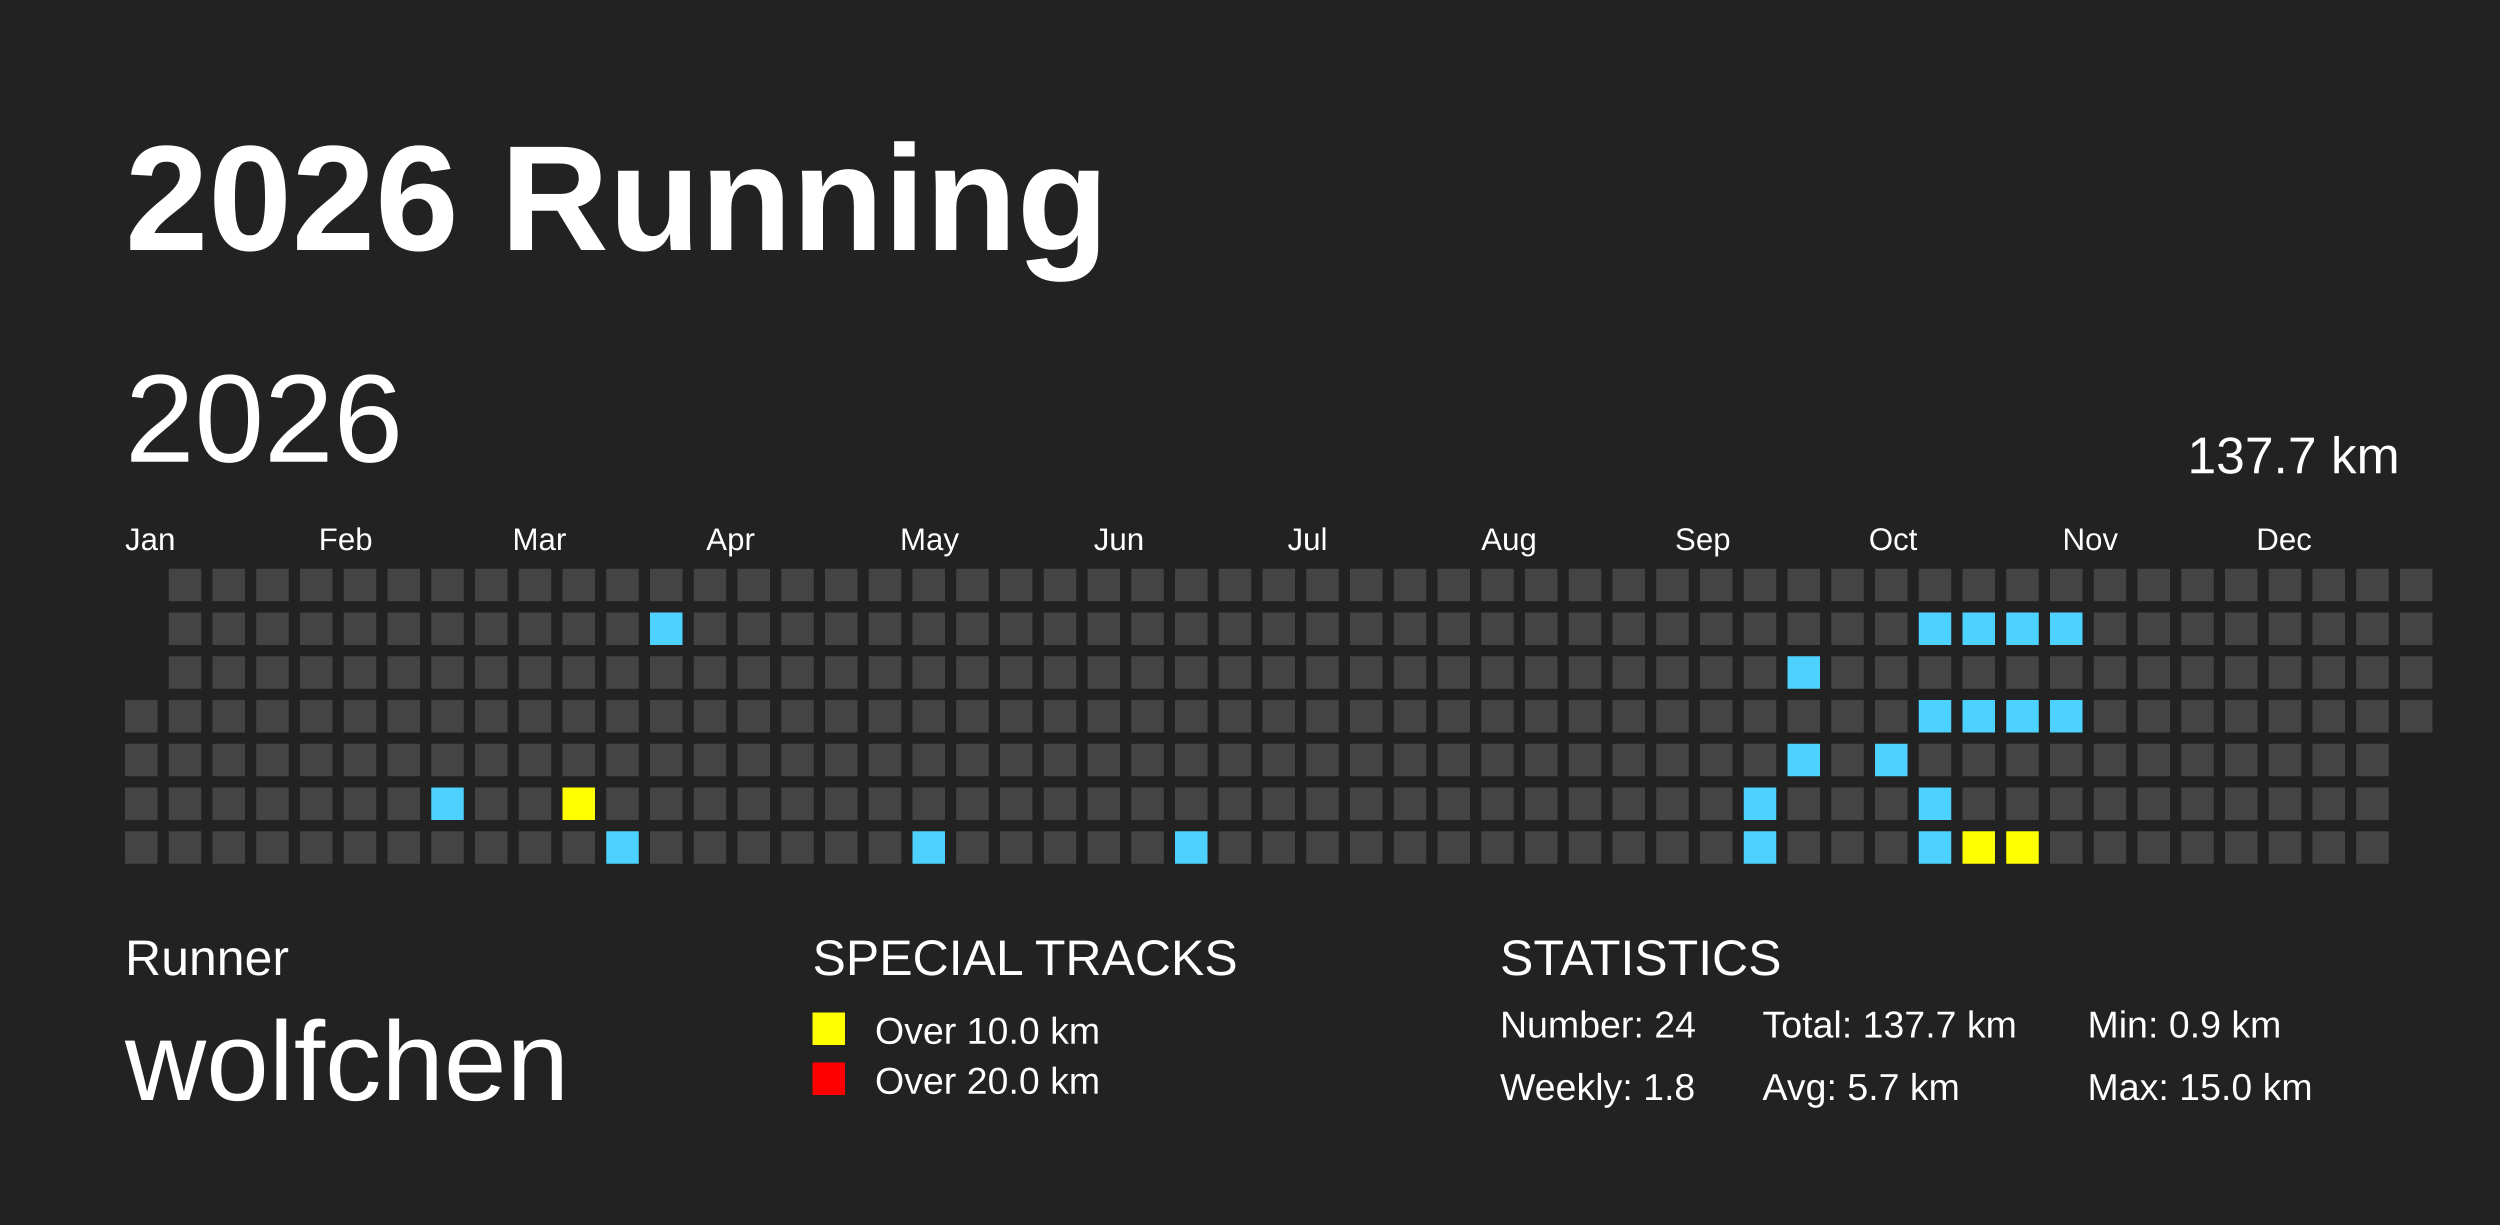
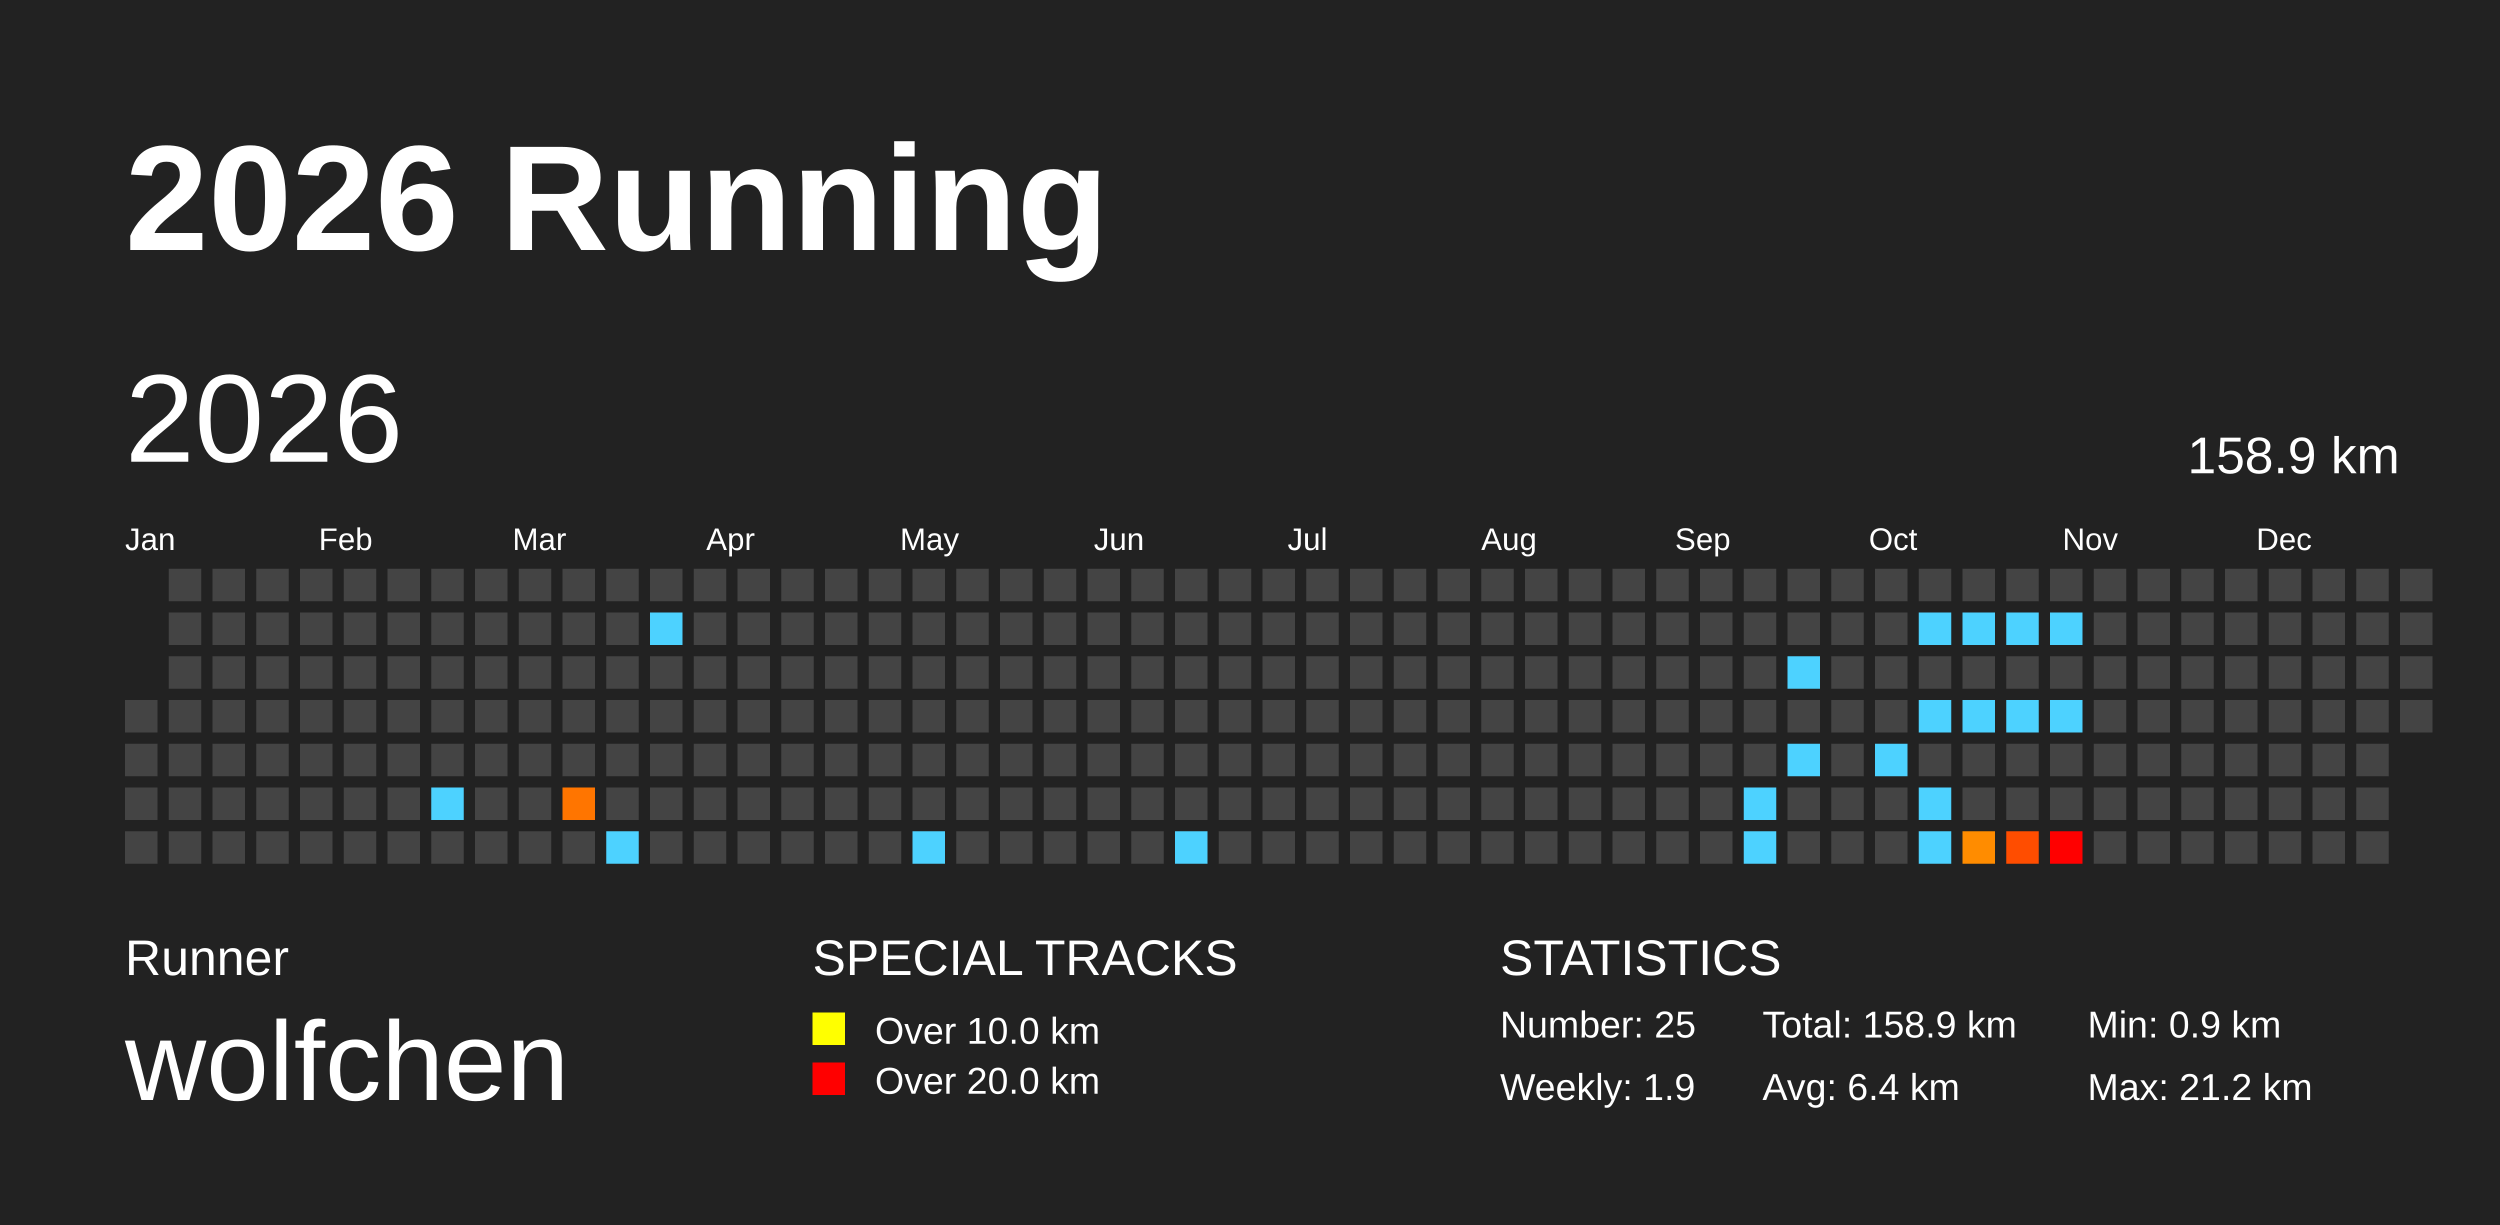
<svg xmlns="http://www.w3.org/2000/svg" baseProfile="full" height="98mm" version="1.1" viewBox="0,0,200,98" width="200mm">
  <defs />
  <rect fill="#222222" height="98" width="200" x="0" y="0" />
  <text fill="#FFFFFF" style="font-size:12px; font-family:Arial; font-weight:bold;" x="10" y="20">2026 Running</text>
  <text fill="#FFFFFF" style="font-size:4px; font-family:Arial" x="10" y="78">Runner</text>
  <text fill="#FFFFFF" style="font-size:9px; font-family:Arial" x="10" y="88">wolfchen</text>
  <text fill="#FFFFFF" style="font-size:4px; font-family:Arial" x="65" y="78">SPECIAL TRACKS</text>
  <rect fill="yellow" height="2.6" width="2.6" x="65" y="81" />
  <text fill="#FFFFFF" style="font-size:3px; font-family:Arial" x="70" y="83.5">Over 10.0 km</text>
  <rect fill="red" height="2.6" width="2.6" x="65" y="85" />
  <text fill="#FFFFFF" style="font-size:3px; font-family:Arial" x="70" y="87.5">Over 20.0 km</text>
  <text fill="#FFFFFF" style="font-size:4px; font-family:Arial" x="120" y="78">STATISTICS</text>
-   <text fill="#FFFFFF" style="font-size:3px; font-family:Arial" x="120" y="83">Number: 24</text>
-   <text fill="#FFFFFF" style="font-size:3px; font-family:Arial" x="120" y="88">Weekly: 1.8</text>
-   <text fill="#FFFFFF" style="font-size:3px; font-family:Arial" x="141" y="83">Total: 137.7 km</text>
-   <text fill="#FFFFFF" style="font-size:3px; font-family:Arial" x="141" y="88">Avg: 5.7 km</text>
+   <text fill="#FFFFFF" style="font-size:3px; font-family:Arial" x="120" y="83">Number: 25</text>
+   <text fill="#FFFFFF" style="font-size:3px; font-family:Arial" x="120" y="88">Weekly: 1.9</text>
+   <text fill="#FFFFFF" style="font-size:3px; font-family:Arial" x="141" y="83">Total: 158.9 km</text>
+   <text fill="#FFFFFF" style="font-size:3px; font-family:Arial" x="141" y="88">Avg: 6.4 km</text>
  <text fill="#FFFFFF" style="font-size:3px; font-family:Arial" x="167" y="83">Min: 0.9 km</text>
-   <text fill="#FFFFFF" style="font-size:3px; font-family:Arial" x="167" y="88">Max: 15.0 km</text>
+   <text fill="#FFFFFF" style="font-size:3px; font-family:Arial" x="167" y="88">Max: 21.2 km</text>
  <text dominant-baseline="hanging" fill="#FFFFFF" style="font-size:10.0px; font-family:Arial;" x="10" y="30">2026</text>
-   <text dominant-baseline="hanging" fill="#FFFFFF" style="font-size:4.125px; font-family:Arial;" x="175" y="35">137.7 km</text>
+   <text dominant-baseline="hanging" fill="#FFFFFF" style="font-size:4.125px; font-family:Arial;" x="175" y="35">158.9 km</text>
  <text fill="#FFFFFF" style="font-size:2.5px; font-family:Arial" x="10.0" y="44">Jan</text>
  <text fill="#FFFFFF" style="font-size:2.5px; font-family:Arial" x="25.5" y="44">Feb</text>
  <text fill="#FFFFFF" style="font-size:2.5px; font-family:Arial" x="41.0" y="44">Mar</text>
  <text fill="#FFFFFF" style="font-size:2.5px; font-family:Arial" x="56.5" y="44">Apr</text>
  <text fill="#FFFFFF" style="font-size:2.5px; font-family:Arial" x="72.0" y="44">May</text>
  <text fill="#FFFFFF" style="font-size:2.5px; font-family:Arial" x="87.5" y="44">Jun</text>
  <text fill="#FFFFFF" style="font-size:2.5px; font-family:Arial" x="103.0" y="44">Jul</text>
  <text fill="#FFFFFF" style="font-size:2.5px; font-family:Arial" x="118.5" y="44">Aug</text>
  <text fill="#FFFFFF" style="font-size:2.5px; font-family:Arial" x="134.0" y="44">Sep</text>
  <text fill="#FFFFFF" style="font-size:2.5px; font-family:Arial" x="149.5" y="44">Oct</text>
  <text fill="#FFFFFF" style="font-size:2.5px; font-family:Arial" x="165.0" y="44">Nov</text>
  <text fill="#FFFFFF" style="font-size:2.5px; font-family:Arial" x="180.5" y="44">Dec</text>
  <rect fill="#444444" height="2.6" width="2.6" x="10.0" y="56.0" />
  <rect fill="#444444" height="2.6" width="2.6" x="10.0" y="59.5" />
  <rect fill="#444444" height="2.6" width="2.6" x="10.0" y="63.0" />
  <rect fill="#444444" height="2.6" width="2.6" x="10.0" y="66.5" />
  <rect fill="#444444" height="2.6" width="2.6" x="13.5" y="45.5" />
  <rect fill="#444444" height="2.6" width="2.6" x="13.5" y="49.0" />
  <rect fill="#444444" height="2.6" width="2.6" x="13.5" y="52.5" />
  <rect fill="#444444" height="2.6" width="2.6" x="13.5" y="56.0" />
  <rect fill="#444444" height="2.6" width="2.6" x="13.5" y="59.5" />
  <rect fill="#444444" height="2.6" width="2.6" x="13.5" y="63.0" />
  <rect fill="#444444" height="2.6" width="2.6" x="13.5" y="66.5" />
  <rect fill="#444444" height="2.6" width="2.6" x="17.0" y="45.5" />
  <rect fill="#444444" height="2.6" width="2.6" x="17.0" y="49.0" />
  <rect fill="#444444" height="2.6" width="2.6" x="17.0" y="52.5" />
  <rect fill="#444444" height="2.6" width="2.6" x="17.0" y="56.0" />
  <rect fill="#444444" height="2.6" width="2.6" x="17.0" y="59.5" />
  <rect fill="#444444" height="2.6" width="2.6" x="17.0" y="63.0" />
  <rect fill="#444444" height="2.6" width="2.6" x="17.0" y="66.5" />
  <rect fill="#444444" height="2.6" width="2.6" x="20.5" y="45.5" />
  <rect fill="#444444" height="2.6" width="2.6" x="20.5" y="49.0" />
  <rect fill="#444444" height="2.6" width="2.6" x="20.5" y="52.5" />
  <rect fill="#444444" height="2.6" width="2.6" x="20.5" y="56.0" />
  <rect fill="#444444" height="2.6" width="2.6" x="20.5" y="59.5" />
  <rect fill="#444444" height="2.6" width="2.6" x="20.5" y="63.0" />
  <rect fill="#444444" height="2.6" width="2.6" x="20.5" y="66.5" />
  <rect fill="#444444" height="2.6" width="2.6" x="24.0" y="45.5" />
  <rect fill="#444444" height="2.6" width="2.6" x="24.0" y="49.0" />
  <rect fill="#444444" height="2.6" width="2.6" x="24.0" y="52.5" />
  <rect fill="#444444" height="2.6" width="2.6" x="24.0" y="56.0" />
  <rect fill="#444444" height="2.6" width="2.6" x="24.0" y="59.5" />
  <rect fill="#444444" height="2.6" width="2.6" x="24.0" y="63.0" />
  <rect fill="#444444" height="2.6" width="2.6" x="24.0" y="66.5" />
  <rect fill="#444444" height="2.6" width="2.6" x="27.5" y="45.5" />
  <rect fill="#444444" height="2.6" width="2.6" x="27.5" y="49.0" />
  <rect fill="#444444" height="2.6" width="2.6" x="27.5" y="52.5" />
  <rect fill="#444444" height="2.6" width="2.6" x="27.5" y="56.0" />
  <rect fill="#444444" height="2.6" width="2.6" x="27.5" y="59.5" />
  <rect fill="#444444" height="2.6" width="2.6" x="27.5" y="63.0" />
  <rect fill="#444444" height="2.6" width="2.6" x="27.5" y="66.5" />
  <rect fill="#444444" height="2.6" width="2.6" x="31.0" y="45.5" />
  <rect fill="#444444" height="2.6" width="2.6" x="31.0" y="49.0" />
  <rect fill="#444444" height="2.6" width="2.6" x="31.0" y="52.5" />
  <rect fill="#444444" height="2.6" width="2.6" x="31.0" y="56.0" />
  <rect fill="#444444" height="2.6" width="2.6" x="31.0" y="59.5" />
  <rect fill="#444444" height="2.6" width="2.6" x="31.0" y="63.0" />
  <rect fill="#444444" height="2.6" width="2.6" x="31.0" y="66.5" />
  <rect fill="#444444" height="2.6" width="2.6" x="34.5" y="45.5" />
  <rect fill="#444444" height="2.6" width="2.6" x="34.5" y="49.0" />
  <rect fill="#444444" height="2.6" width="2.6" x="34.5" y="52.5" />
  <rect fill="#444444" height="2.6" width="2.6" x="34.5" y="56.0" />
  <rect fill="#444444" height="2.6" width="2.6" x="34.5" y="59.5" />
-   <rect fill="#4DD2FF" height="2.6" width="2.6" x="34.5" y="63.0" />
+   <rect fill="#4dd2ff" height="2.6" width="2.6" x="34.5" y="63.0" />
  <rect fill="#444444" height="2.6" width="2.6" x="34.5" y="66.5" />
  <rect fill="#444444" height="2.6" width="2.6" x="38.0" y="45.5" />
  <rect fill="#444444" height="2.6" width="2.6" x="38.0" y="49.0" />
  <rect fill="#444444" height="2.6" width="2.6" x="38.0" y="52.5" />
  <rect fill="#444444" height="2.6" width="2.6" x="38.0" y="56.0" />
  <rect fill="#444444" height="2.6" width="2.6" x="38.0" y="59.5" />
  <rect fill="#444444" height="2.6" width="2.6" x="38.0" y="63.0" />
  <rect fill="#444444" height="2.6" width="2.6" x="38.0" y="66.5" />
  <rect fill="#444444" height="2.6" width="2.6" x="41.5" y="45.5" />
  <rect fill="#444444" height="2.6" width="2.6" x="41.5" y="49.0" />
  <rect fill="#444444" height="2.6" width="2.6" x="41.5" y="52.5" />
  <rect fill="#444444" height="2.6" width="2.6" x="41.5" y="56.0" />
  <rect fill="#444444" height="2.6" width="2.6" x="41.5" y="59.5" />
  <rect fill="#444444" height="2.6" width="2.6" x="41.5" y="63.0" />
  <rect fill="#444444" height="2.6" width="2.6" x="41.5" y="66.5" />
  <rect fill="#444444" height="2.6" width="2.6" x="45.0" y="45.5" />
  <rect fill="#444444" height="2.6" width="2.6" x="45.0" y="49.0" />
  <rect fill="#444444" height="2.6" width="2.6" x="45.0" y="52.5" />
  <rect fill="#444444" height="2.6" width="2.6" x="45.0" y="56.0" />
  <rect fill="#444444" height="2.6" width="2.6" x="45.0" y="59.5" />
-   <rect fill="yellow" height="2.6" width="2.6" x="45.0" y="63.0" />
+   <rect fill="#ff7500" height="2.6" width="2.6" x="45.0" y="63.0" />
  <rect fill="#444444" height="2.6" width="2.6" x="45.0" y="66.5" />
  <rect fill="#444444" height="2.6" width="2.6" x="48.5" y="45.5" />
  <rect fill="#444444" height="2.6" width="2.6" x="48.5" y="49.0" />
  <rect fill="#444444" height="2.6" width="2.6" x="48.5" y="52.5" />
  <rect fill="#444444" height="2.6" width="2.6" x="48.5" y="56.0" />
  <rect fill="#444444" height="2.6" width="2.6" x="48.5" y="59.5" />
  <rect fill="#444444" height="2.6" width="2.6" x="48.5" y="63.0" />
-   <rect fill="#4DD2FF" height="2.6" width="2.6" x="48.5" y="66.5" />
+   <rect fill="#4dd2ff" height="2.6" width="2.6" x="48.5" y="66.5" />
  <rect fill="#444444" height="2.6" width="2.6" x="52.0" y="45.5" />
-   <rect fill="#4DD2FF" height="2.6" width="2.6" x="52.0" y="49.0" />
+   <rect fill="#4dd2ff" height="2.6" width="2.6" x="52.0" y="49.0" />
  <rect fill="#444444" height="2.6" width="2.6" x="52.0" y="52.5" />
  <rect fill="#444444" height="2.6" width="2.6" x="52.0" y="56.0" />
  <rect fill="#444444" height="2.6" width="2.6" x="52.0" y="59.5" />
  <rect fill="#444444" height="2.6" width="2.6" x="52.0" y="63.0" />
  <rect fill="#444444" height="2.6" width="2.6" x="52.0" y="66.5" />
  <rect fill="#444444" height="2.6" width="2.6" x="55.5" y="45.5" />
  <rect fill="#444444" height="2.6" width="2.6" x="55.5" y="49.0" />
  <rect fill="#444444" height="2.6" width="2.6" x="55.5" y="52.5" />
  <rect fill="#444444" height="2.6" width="2.6" x="55.5" y="56.0" />
  <rect fill="#444444" height="2.6" width="2.6" x="55.5" y="59.5" />
  <rect fill="#444444" height="2.6" width="2.6" x="55.5" y="63.0" />
  <rect fill="#444444" height="2.6" width="2.6" x="55.5" y="66.5" />
  <rect fill="#444444" height="2.6" width="2.6" x="59.0" y="45.5" />
  <rect fill="#444444" height="2.6" width="2.6" x="59.0" y="49.0" />
  <rect fill="#444444" height="2.6" width="2.6" x="59.0" y="52.5" />
  <rect fill="#444444" height="2.6" width="2.6" x="59.0" y="56.0" />
  <rect fill="#444444" height="2.6" width="2.6" x="59.0" y="59.5" />
  <rect fill="#444444" height="2.6" width="2.6" x="59.0" y="63.0" />
  <rect fill="#444444" height="2.6" width="2.6" x="59.0" y="66.5" />
  <rect fill="#444444" height="2.6" width="2.6" x="62.5" y="45.5" />
  <rect fill="#444444" height="2.6" width="2.6" x="62.5" y="49.0" />
  <rect fill="#444444" height="2.6" width="2.6" x="62.5" y="52.5" />
  <rect fill="#444444" height="2.6" width="2.6" x="62.5" y="56.0" />
  <rect fill="#444444" height="2.6" width="2.6" x="62.5" y="59.5" />
  <rect fill="#444444" height="2.6" width="2.6" x="62.5" y="63.0" />
  <rect fill="#444444" height="2.6" width="2.6" x="62.5" y="66.5" />
  <rect fill="#444444" height="2.6" width="2.6" x="66.0" y="45.5" />
  <rect fill="#444444" height="2.6" width="2.6" x="66.0" y="49.0" />
  <rect fill="#444444" height="2.6" width="2.6" x="66.0" y="52.5" />
  <rect fill="#444444" height="2.6" width="2.6" x="66.0" y="56.0" />
  <rect fill="#444444" height="2.6" width="2.6" x="66.0" y="59.5" />
  <rect fill="#444444" height="2.6" width="2.6" x="66.0" y="63.0" />
  <rect fill="#444444" height="2.6" width="2.6" x="66.0" y="66.5" />
  <rect fill="#444444" height="2.6" width="2.6" x="69.5" y="45.5" />
  <rect fill="#444444" height="2.6" width="2.6" x="69.5" y="49.0" />
  <rect fill="#444444" height="2.6" width="2.6" x="69.5" y="52.5" />
  <rect fill="#444444" height="2.6" width="2.6" x="69.5" y="56.0" />
  <rect fill="#444444" height="2.6" width="2.6" x="69.5" y="59.5" />
  <rect fill="#444444" height="2.6" width="2.6" x="69.5" y="63.0" />
  <rect fill="#444444" height="2.6" width="2.6" x="69.5" y="66.5" />
  <rect fill="#444444" height="2.6" width="2.6" x="73.0" y="45.5" />
  <rect fill="#444444" height="2.6" width="2.6" x="73.0" y="49.0" />
  <rect fill="#444444" height="2.6" width="2.6" x="73.0" y="52.5" />
  <rect fill="#444444" height="2.6" width="2.6" x="73.0" y="56.0" />
  <rect fill="#444444" height="2.6" width="2.6" x="73.0" y="59.5" />
  <rect fill="#444444" height="2.6" width="2.6" x="73.0" y="63.0" />
-   <rect fill="#4DD2FF" height="2.6" width="2.6" x="73.0" y="66.5" />
+   <rect fill="#4dd2ff" height="2.6" width="2.6" x="73.0" y="66.5" />
  <rect fill="#444444" height="2.6" width="2.6" x="76.5" y="45.5" />
  <rect fill="#444444" height="2.6" width="2.6" x="76.5" y="49.0" />
  <rect fill="#444444" height="2.6" width="2.6" x="76.5" y="52.5" />
  <rect fill="#444444" height="2.6" width="2.6" x="76.5" y="56.0" />
  <rect fill="#444444" height="2.6" width="2.6" x="76.5" y="59.5" />
  <rect fill="#444444" height="2.6" width="2.6" x="76.5" y="63.0" />
  <rect fill="#444444" height="2.6" width="2.6" x="76.5" y="66.5" />
  <rect fill="#444444" height="2.6" width="2.6" x="80.0" y="45.5" />
  <rect fill="#444444" height="2.6" width="2.6" x="80.0" y="49.0" />
  <rect fill="#444444" height="2.6" width="2.6" x="80.0" y="52.5" />
  <rect fill="#444444" height="2.6" width="2.6" x="80.0" y="56.0" />
  <rect fill="#444444" height="2.6" width="2.6" x="80.0" y="59.5" />
  <rect fill="#444444" height="2.6" width="2.6" x="80.0" y="63.0" />
  <rect fill="#444444" height="2.6" width="2.6" x="80.0" y="66.5" />
  <rect fill="#444444" height="2.6" width="2.6" x="83.5" y="45.5" />
  <rect fill="#444444" height="2.6" width="2.6" x="83.5" y="49.0" />
  <rect fill="#444444" height="2.6" width="2.6" x="83.5" y="52.5" />
  <rect fill="#444444" height="2.6" width="2.6" x="83.5" y="56.0" />
  <rect fill="#444444" height="2.6" width="2.6" x="83.5" y="59.5" />
  <rect fill="#444444" height="2.6" width="2.6" x="83.5" y="63.0" />
  <rect fill="#444444" height="2.6" width="2.6" x="83.5" y="66.5" />
  <rect fill="#444444" height="2.6" width="2.6" x="87.0" y="45.5" />
  <rect fill="#444444" height="2.6" width="2.6" x="87.0" y="49.0" />
  <rect fill="#444444" height="2.6" width="2.6" x="87.0" y="52.5" />
  <rect fill="#444444" height="2.6" width="2.6" x="87.0" y="56.0" />
  <rect fill="#444444" height="2.6" width="2.6" x="87.0" y="59.5" />
  <rect fill="#444444" height="2.6" width="2.6" x="87.0" y="63.0" />
  <rect fill="#444444" height="2.6" width="2.6" x="87.0" y="66.5" />
  <rect fill="#444444" height="2.6" width="2.6" x="90.5" y="45.5" />
  <rect fill="#444444" height="2.6" width="2.6" x="90.5" y="49.0" />
  <rect fill="#444444" height="2.6" width="2.6" x="90.5" y="52.5" />
  <rect fill="#444444" height="2.6" width="2.6" x="90.5" y="56.0" />
  <rect fill="#444444" height="2.6" width="2.6" x="90.5" y="59.5" />
  <rect fill="#444444" height="2.6" width="2.6" x="90.5" y="63.0" />
  <rect fill="#444444" height="2.6" width="2.6" x="90.5" y="66.5" />
  <rect fill="#444444" height="2.6" width="2.6" x="94.0" y="45.5" />
  <rect fill="#444444" height="2.6" width="2.6" x="94.0" y="49.0" />
  <rect fill="#444444" height="2.6" width="2.6" x="94.0" y="52.5" />
  <rect fill="#444444" height="2.6" width="2.6" x="94.0" y="56.0" />
  <rect fill="#444444" height="2.6" width="2.6" x="94.0" y="59.5" />
  <rect fill="#444444" height="2.6" width="2.6" x="94.0" y="63.0" />
-   <rect fill="#4DD2FF" height="2.6" width="2.6" x="94.0" y="66.5" />
+   <rect fill="#4dd2ff" height="2.6" width="2.6" x="94.0" y="66.5" />
  <rect fill="#444444" height="2.6" width="2.6" x="97.5" y="45.5" />
  <rect fill="#444444" height="2.6" width="2.6" x="97.5" y="49.0" />
  <rect fill="#444444" height="2.6" width="2.6" x="97.5" y="52.5" />
  <rect fill="#444444" height="2.6" width="2.6" x="97.5" y="56.0" />
  <rect fill="#444444" height="2.6" width="2.6" x="97.5" y="59.5" />
  <rect fill="#444444" height="2.6" width="2.6" x="97.5" y="63.0" />
  <rect fill="#444444" height="2.6" width="2.6" x="97.5" y="66.5" />
  <rect fill="#444444" height="2.6" width="2.6" x="101.0" y="45.5" />
  <rect fill="#444444" height="2.6" width="2.6" x="101.0" y="49.0" />
  <rect fill="#444444" height="2.6" width="2.6" x="101.0" y="52.5" />
  <rect fill="#444444" height="2.6" width="2.6" x="101.0" y="56.0" />
  <rect fill="#444444" height="2.6" width="2.6" x="101.0" y="59.5" />
  <rect fill="#444444" height="2.6" width="2.6" x="101.0" y="63.0" />
  <rect fill="#444444" height="2.6" width="2.6" x="101.0" y="66.5" />
  <rect fill="#444444" height="2.6" width="2.6" x="104.5" y="45.5" />
  <rect fill="#444444" height="2.6" width="2.6" x="104.5" y="49.0" />
  <rect fill="#444444" height="2.6" width="2.6" x="104.5" y="52.5" />
  <rect fill="#444444" height="2.6" width="2.6" x="104.5" y="56.0" />
  <rect fill="#444444" height="2.6" width="2.6" x="104.5" y="59.5" />
  <rect fill="#444444" height="2.6" width="2.6" x="104.5" y="63.0" />
  <rect fill="#444444" height="2.6" width="2.6" x="104.5" y="66.5" />
  <rect fill="#444444" height="2.6" width="2.6" x="108.0" y="45.5" />
  <rect fill="#444444" height="2.6" width="2.6" x="108.0" y="49.0" />
  <rect fill="#444444" height="2.6" width="2.6" x="108.0" y="52.5" />
  <rect fill="#444444" height="2.6" width="2.6" x="108.0" y="56.0" />
  <rect fill="#444444" height="2.6" width="2.6" x="108.0" y="59.5" />
  <rect fill="#444444" height="2.6" width="2.6" x="108.0" y="63.0" />
  <rect fill="#444444" height="2.6" width="2.6" x="108.0" y="66.5" />
  <rect fill="#444444" height="2.6" width="2.6" x="111.5" y="45.5" />
  <rect fill="#444444" height="2.6" width="2.6" x="111.5" y="49.0" />
  <rect fill="#444444" height="2.6" width="2.6" x="111.5" y="52.5" />
  <rect fill="#444444" height="2.6" width="2.6" x="111.5" y="56.0" />
  <rect fill="#444444" height="2.6" width="2.6" x="111.5" y="59.5" />
  <rect fill="#444444" height="2.6" width="2.6" x="111.5" y="63.0" />
  <rect fill="#444444" height="2.6" width="2.6" x="111.5" y="66.5" />
  <rect fill="#444444" height="2.6" width="2.6" x="115.0" y="45.5" />
  <rect fill="#444444" height="2.6" width="2.6" x="115.0" y="49.0" />
  <rect fill="#444444" height="2.6" width="2.6" x="115.0" y="52.5" />
  <rect fill="#444444" height="2.6" width="2.6" x="115.0" y="56.0" />
  <rect fill="#444444" height="2.6" width="2.6" x="115.0" y="59.5" />
  <rect fill="#444444" height="2.6" width="2.6" x="115.0" y="63.0" />
  <rect fill="#444444" height="2.6" width="2.6" x="115.0" y="66.5" />
  <rect fill="#444444" height="2.6" width="2.6" x="118.5" y="45.5" />
  <rect fill="#444444" height="2.6" width="2.6" x="118.5" y="49.0" />
  <rect fill="#444444" height="2.6" width="2.6" x="118.5" y="52.5" />
  <rect fill="#444444" height="2.6" width="2.6" x="118.5" y="56.0" />
  <rect fill="#444444" height="2.6" width="2.6" x="118.5" y="59.5" />
  <rect fill="#444444" height="2.6" width="2.6" x="118.5" y="63.0" />
  <rect fill="#444444" height="2.6" width="2.6" x="118.5" y="66.5" />
  <rect fill="#444444" height="2.6" width="2.6" x="122.0" y="45.5" />
  <rect fill="#444444" height="2.6" width="2.6" x="122.0" y="49.0" />
  <rect fill="#444444" height="2.6" width="2.6" x="122.0" y="52.5" />
  <rect fill="#444444" height="2.6" width="2.6" x="122.0" y="56.0" />
  <rect fill="#444444" height="2.6" width="2.6" x="122.0" y="59.5" />
  <rect fill="#444444" height="2.6" width="2.6" x="122.0" y="63.0" />
  <rect fill="#444444" height="2.6" width="2.6" x="122.0" y="66.5" />
  <rect fill="#444444" height="2.6" width="2.6" x="125.5" y="45.5" />
  <rect fill="#444444" height="2.6" width="2.6" x="125.5" y="49.0" />
  <rect fill="#444444" height="2.6" width="2.6" x="125.5" y="52.5" />
  <rect fill="#444444" height="2.6" width="2.6" x="125.5" y="56.0" />
  <rect fill="#444444" height="2.6" width="2.6" x="125.5" y="59.5" />
  <rect fill="#444444" height="2.6" width="2.6" x="125.5" y="63.0" />
  <rect fill="#444444" height="2.6" width="2.6" x="125.5" y="66.5" />
  <rect fill="#444444" height="2.6" width="2.6" x="129.0" y="45.5" />
  <rect fill="#444444" height="2.6" width="2.6" x="129.0" y="49.0" />
  <rect fill="#444444" height="2.6" width="2.6" x="129.0" y="52.5" />
  <rect fill="#444444" height="2.6" width="2.6" x="129.0" y="56.0" />
  <rect fill="#444444" height="2.6" width="2.6" x="129.0" y="59.5" />
  <rect fill="#444444" height="2.6" width="2.6" x="129.0" y="63.0" />
  <rect fill="#444444" height="2.6" width="2.6" x="129.0" y="66.5" />
  <rect fill="#444444" height="2.6" width="2.6" x="132.5" y="45.5" />
  <rect fill="#444444" height="2.6" width="2.6" x="132.5" y="49.0" />
  <rect fill="#444444" height="2.6" width="2.6" x="132.5" y="52.5" />
  <rect fill="#444444" height="2.6" width="2.6" x="132.5" y="56.0" />
  <rect fill="#444444" height="2.6" width="2.6" x="132.5" y="59.5" />
  <rect fill="#444444" height="2.6" width="2.6" x="132.5" y="63.0" />
  <rect fill="#444444" height="2.6" width="2.6" x="132.5" y="66.5" />
  <rect fill="#444444" height="2.6" width="2.6" x="136.0" y="45.5" />
  <rect fill="#444444" height="2.6" width="2.6" x="136.0" y="49.0" />
  <rect fill="#444444" height="2.6" width="2.6" x="136.0" y="52.5" />
  <rect fill="#444444" height="2.6" width="2.6" x="136.0" y="56.0" />
  <rect fill="#444444" height="2.6" width="2.6" x="136.0" y="59.5" />
  <rect fill="#444444" height="2.6" width="2.6" x="136.0" y="63.0" />
  <rect fill="#444444" height="2.6" width="2.6" x="136.0" y="66.5" />
  <rect fill="#444444" height="2.6" width="2.6" x="139.5" y="45.5" />
  <rect fill="#444444" height="2.6" width="2.6" x="139.5" y="49.0" />
  <rect fill="#444444" height="2.6" width="2.6" x="139.5" y="52.5" />
  <rect fill="#444444" height="2.6" width="2.6" x="139.5" y="56.0" />
  <rect fill="#444444" height="2.6" width="2.6" x="139.5" y="59.5" />
-   <rect fill="#4DD2FF" height="2.6" width="2.6" x="139.5" y="63.0" />
-   <rect fill="#4DD2FF" height="2.6" width="2.6" x="139.5" y="66.5" />
+   <rect fill="#4dd2ff" height="2.6" width="2.6" x="139.5" y="63.0" />
+   <rect fill="#4dd2ff" height="2.6" width="2.6" x="139.5" y="66.5" />
  <rect fill="#444444" height="2.6" width="2.6" x="143.0" y="45.5" />
  <rect fill="#444444" height="2.6" width="2.6" x="143.0" y="49.0" />
-   <rect fill="#4DD2FF" height="2.6" width="2.6" x="143.0" y="52.5" />
+   <rect fill="#4dd2ff" height="2.6" width="2.6" x="143.0" y="52.5" />
  <rect fill="#444444" height="2.6" width="2.6" x="143.0" y="56.0" />
-   <rect fill="#4DD2FF" height="2.6" width="2.6" x="143.0" y="59.5" />
+   <rect fill="#4dd2ff" height="2.6" width="2.6" x="143.0" y="59.5" />
  <rect fill="#444444" height="2.6" width="2.6" x="143.0" y="63.0" />
  <rect fill="#444444" height="2.6" width="2.6" x="143.0" y="66.5" />
  <rect fill="#444444" height="2.6" width="2.6" x="146.5" y="45.5" />
  <rect fill="#444444" height="2.6" width="2.6" x="146.5" y="49.0" />
  <rect fill="#444444" height="2.6" width="2.6" x="146.5" y="52.5" />
  <rect fill="#444444" height="2.6" width="2.6" x="146.5" y="56.0" />
  <rect fill="#444444" height="2.6" width="2.6" x="146.5" y="59.5" />
  <rect fill="#444444" height="2.6" width="2.6" x="146.5" y="63.0" />
  <rect fill="#444444" height="2.6" width="2.6" x="146.5" y="66.5" />
  <rect fill="#444444" height="2.6" width="2.6" x="150.0" y="45.5" />
  <rect fill="#444444" height="2.6" width="2.6" x="150.0" y="49.0" />
  <rect fill="#444444" height="2.6" width="2.6" x="150.0" y="52.5" />
  <rect fill="#444444" height="2.6" width="2.6" x="150.0" y="56.0" />
-   <rect fill="#4DD2FF" height="2.6" width="2.6" x="150.0" y="59.5" />
+   <rect fill="#4dd2ff" height="2.6" width="2.6" x="150.0" y="59.5" />
  <rect fill="#444444" height="2.6" width="2.6" x="150.0" y="63.0" />
  <rect fill="#444444" height="2.6" width="2.6" x="150.0" y="66.5" />
  <rect fill="#444444" height="2.6" width="2.6" x="153.5" y="45.5" />
-   <rect fill="#4DD2FF" height="2.6" width="2.6" x="153.5" y="49.0" />
+   <rect fill="#4dd2ff" height="2.6" width="2.6" x="153.5" y="49.0" />
  <rect fill="#444444" height="2.6" width="2.6" x="153.5" y="52.5" />
-   <rect fill="#4DD2FF" height="2.6" width="2.6" x="153.5" y="56.0" />
+   <rect fill="#4dd2ff" height="2.6" width="2.6" x="153.5" y="56.0" />
  <rect fill="#444444" height="2.6" width="2.6" x="153.5" y="59.5" />
-   <rect fill="#4DD2FF" height="2.6" width="2.6" x="153.5" y="63.0" />
-   <rect fill="#4DD2FF" height="2.6" width="2.6" x="153.5" y="66.5" />
+   <rect fill="#4dd2ff" height="2.6" width="2.6" x="153.5" y="63.0" />
+   <rect fill="#4dd2ff" height="2.6" width="2.6" x="153.5" y="66.5" />
  <rect fill="#444444" height="2.6" width="2.6" x="157.0" y="45.5" />
-   <rect fill="#4DD2FF" height="2.6" width="2.6" x="157.0" y="49.0" />
+   <rect fill="#4dd2ff" height="2.6" width="2.6" x="157.0" y="49.0" />
  <rect fill="#444444" height="2.6" width="2.6" x="157.0" y="52.5" />
-   <rect fill="#4DD2FF" height="2.6" width="2.6" x="157.0" y="56.0" />
+   <rect fill="#4dd2ff" height="2.6" width="2.6" x="157.0" y="56.0" />
  <rect fill="#444444" height="2.6" width="2.6" x="157.0" y="59.5" />
  <rect fill="#444444" height="2.6" width="2.6" x="157.0" y="63.0" />
-   <rect fill="yellow" height="2.6" width="2.6" x="157.0" y="66.5" />
+   <rect fill="#ff8c00" height="2.6" width="2.6" x="157.0" y="66.5" />
  <rect fill="#444444" height="2.6" width="2.6" x="160.5" y="45.5" />
-   <rect fill="#4DD2FF" height="2.6" width="2.6" x="160.5" y="49.0" />
+   <rect fill="#4dd2ff" height="2.6" width="2.6" x="160.5" y="49.0" />
  <rect fill="#444444" height="2.6" width="2.6" x="160.5" y="52.5" />
-   <rect fill="#4DD2FF" height="2.6" width="2.6" x="160.5" y="56.0" />
+   <rect fill="#4dd2ff" height="2.6" width="2.6" x="160.5" y="56.0" />
  <rect fill="#444444" height="2.6" width="2.6" x="160.5" y="59.5" />
  <rect fill="#444444" height="2.6" width="2.6" x="160.5" y="63.0" />
-   <rect fill="yellow" height="2.6" width="2.6" x="160.5" y="66.5" />
+   <rect fill="#ff4d00" height="2.6" width="2.6" x="160.5" y="66.5" />
  <rect fill="#444444" height="2.6" width="2.6" x="164.0" y="45.5" />
-   <rect fill="#4DD2FF" height="2.6" width="2.6" x="164.0" y="49.0" />
+   <rect fill="#4dd2ff" height="2.6" width="2.6" x="164.0" y="49.0" />
  <rect fill="#444444" height="2.6" width="2.6" x="164.0" y="52.5" />
-   <rect fill="#4DD2FF" height="2.6" width="2.6" x="164.0" y="56.0" />
+   <rect fill="#4dd2ff" height="2.6" width="2.6" x="164.0" y="56.0" />
  <rect fill="#444444" height="2.6" width="2.6" x="164.0" y="59.5" />
  <rect fill="#444444" height="2.6" width="2.6" x="164.0" y="63.0" />
-   <rect fill="#444444" height="2.6" width="2.6" x="164.0" y="66.5" />
+   <rect fill="red" height="2.6" width="2.6" x="164.0" y="66.5" />
  <rect fill="#444444" height="2.6" width="2.6" x="167.5" y="45.5" />
  <rect fill="#444444" height="2.6" width="2.6" x="167.5" y="49.0" />
  <rect fill="#444444" height="2.6" width="2.6" x="167.5" y="52.5" />
  <rect fill="#444444" height="2.6" width="2.6" x="167.5" y="56.0" />
  <rect fill="#444444" height="2.6" width="2.6" x="167.5" y="59.5" />
  <rect fill="#444444" height="2.6" width="2.6" x="167.5" y="63.0" />
  <rect fill="#444444" height="2.6" width="2.6" x="167.5" y="66.5" />
  <rect fill="#444444" height="2.6" width="2.6" x="171.0" y="45.5" />
  <rect fill="#444444" height="2.6" width="2.6" x="171.0" y="49.0" />
  <rect fill="#444444" height="2.6" width="2.6" x="171.0" y="52.5" />
  <rect fill="#444444" height="2.6" width="2.6" x="171.0" y="56.0" />
  <rect fill="#444444" height="2.6" width="2.6" x="171.0" y="59.5" />
  <rect fill="#444444" height="2.6" width="2.6" x="171.0" y="63.0" />
  <rect fill="#444444" height="2.6" width="2.6" x="171.0" y="66.5" />
  <rect fill="#444444" height="2.6" width="2.6" x="174.5" y="45.5" />
  <rect fill="#444444" height="2.6" width="2.6" x="174.5" y="49.0" />
  <rect fill="#444444" height="2.6" width="2.6" x="174.5" y="52.5" />
  <rect fill="#444444" height="2.6" width="2.6" x="174.5" y="56.0" />
  <rect fill="#444444" height="2.6" width="2.6" x="174.5" y="59.5" />
  <rect fill="#444444" height="2.6" width="2.6" x="174.5" y="63.0" />
  <rect fill="#444444" height="2.6" width="2.6" x="174.5" y="66.5" />
  <rect fill="#444444" height="2.6" width="2.6" x="178.0" y="45.5" />
  <rect fill="#444444" height="2.6" width="2.6" x="178.0" y="49.0" />
  <rect fill="#444444" height="2.6" width="2.6" x="178.0" y="52.5" />
  <rect fill="#444444" height="2.6" width="2.6" x="178.0" y="56.0" />
  <rect fill="#444444" height="2.6" width="2.6" x="178.0" y="59.5" />
  <rect fill="#444444" height="2.6" width="2.6" x="178.0" y="63.0" />
  <rect fill="#444444" height="2.6" width="2.6" x="178.0" y="66.5" />
  <rect fill="#444444" height="2.6" width="2.6" x="181.5" y="45.5" />
  <rect fill="#444444" height="2.6" width="2.6" x="181.5" y="49.0" />
  <rect fill="#444444" height="2.6" width="2.6" x="181.5" y="52.5" />
  <rect fill="#444444" height="2.6" width="2.6" x="181.5" y="56.0" />
  <rect fill="#444444" height="2.6" width="2.6" x="181.5" y="59.5" />
  <rect fill="#444444" height="2.6" width="2.6" x="181.5" y="63.0" />
  <rect fill="#444444" height="2.6" width="2.6" x="181.5" y="66.5" />
  <rect fill="#444444" height="2.6" width="2.6" x="185.0" y="45.5" />
  <rect fill="#444444" height="2.6" width="2.6" x="185.0" y="49.0" />
  <rect fill="#444444" height="2.6" width="2.6" x="185.0" y="52.5" />
  <rect fill="#444444" height="2.6" width="2.6" x="185.0" y="56.0" />
  <rect fill="#444444" height="2.6" width="2.6" x="185.0" y="59.5" />
  <rect fill="#444444" height="2.6" width="2.6" x="185.0" y="63.0" />
  <rect fill="#444444" height="2.6" width="2.6" x="185.0" y="66.5" />
  <rect fill="#444444" height="2.6" width="2.6" x="188.5" y="45.5" />
  <rect fill="#444444" height="2.6" width="2.6" x="188.5" y="49.0" />
  <rect fill="#444444" height="2.6" width="2.6" x="188.5" y="52.5" />
  <rect fill="#444444" height="2.6" width="2.6" x="188.5" y="56.0" />
  <rect fill="#444444" height="2.6" width="2.6" x="188.5" y="59.5" />
  <rect fill="#444444" height="2.6" width="2.6" x="188.5" y="63.0" />
  <rect fill="#444444" height="2.6" width="2.6" x="188.5" y="66.5" />
  <rect fill="#444444" height="2.6" width="2.6" x="192.0" y="45.5" />
  <rect fill="#444444" height="2.6" width="2.6" x="192.0" y="49.0" />
  <rect fill="#444444" height="2.6" width="2.6" x="192.0" y="52.5" />
  <rect fill="#444444" height="2.6" width="2.6" x="192.0" y="56.0" />
</svg>
